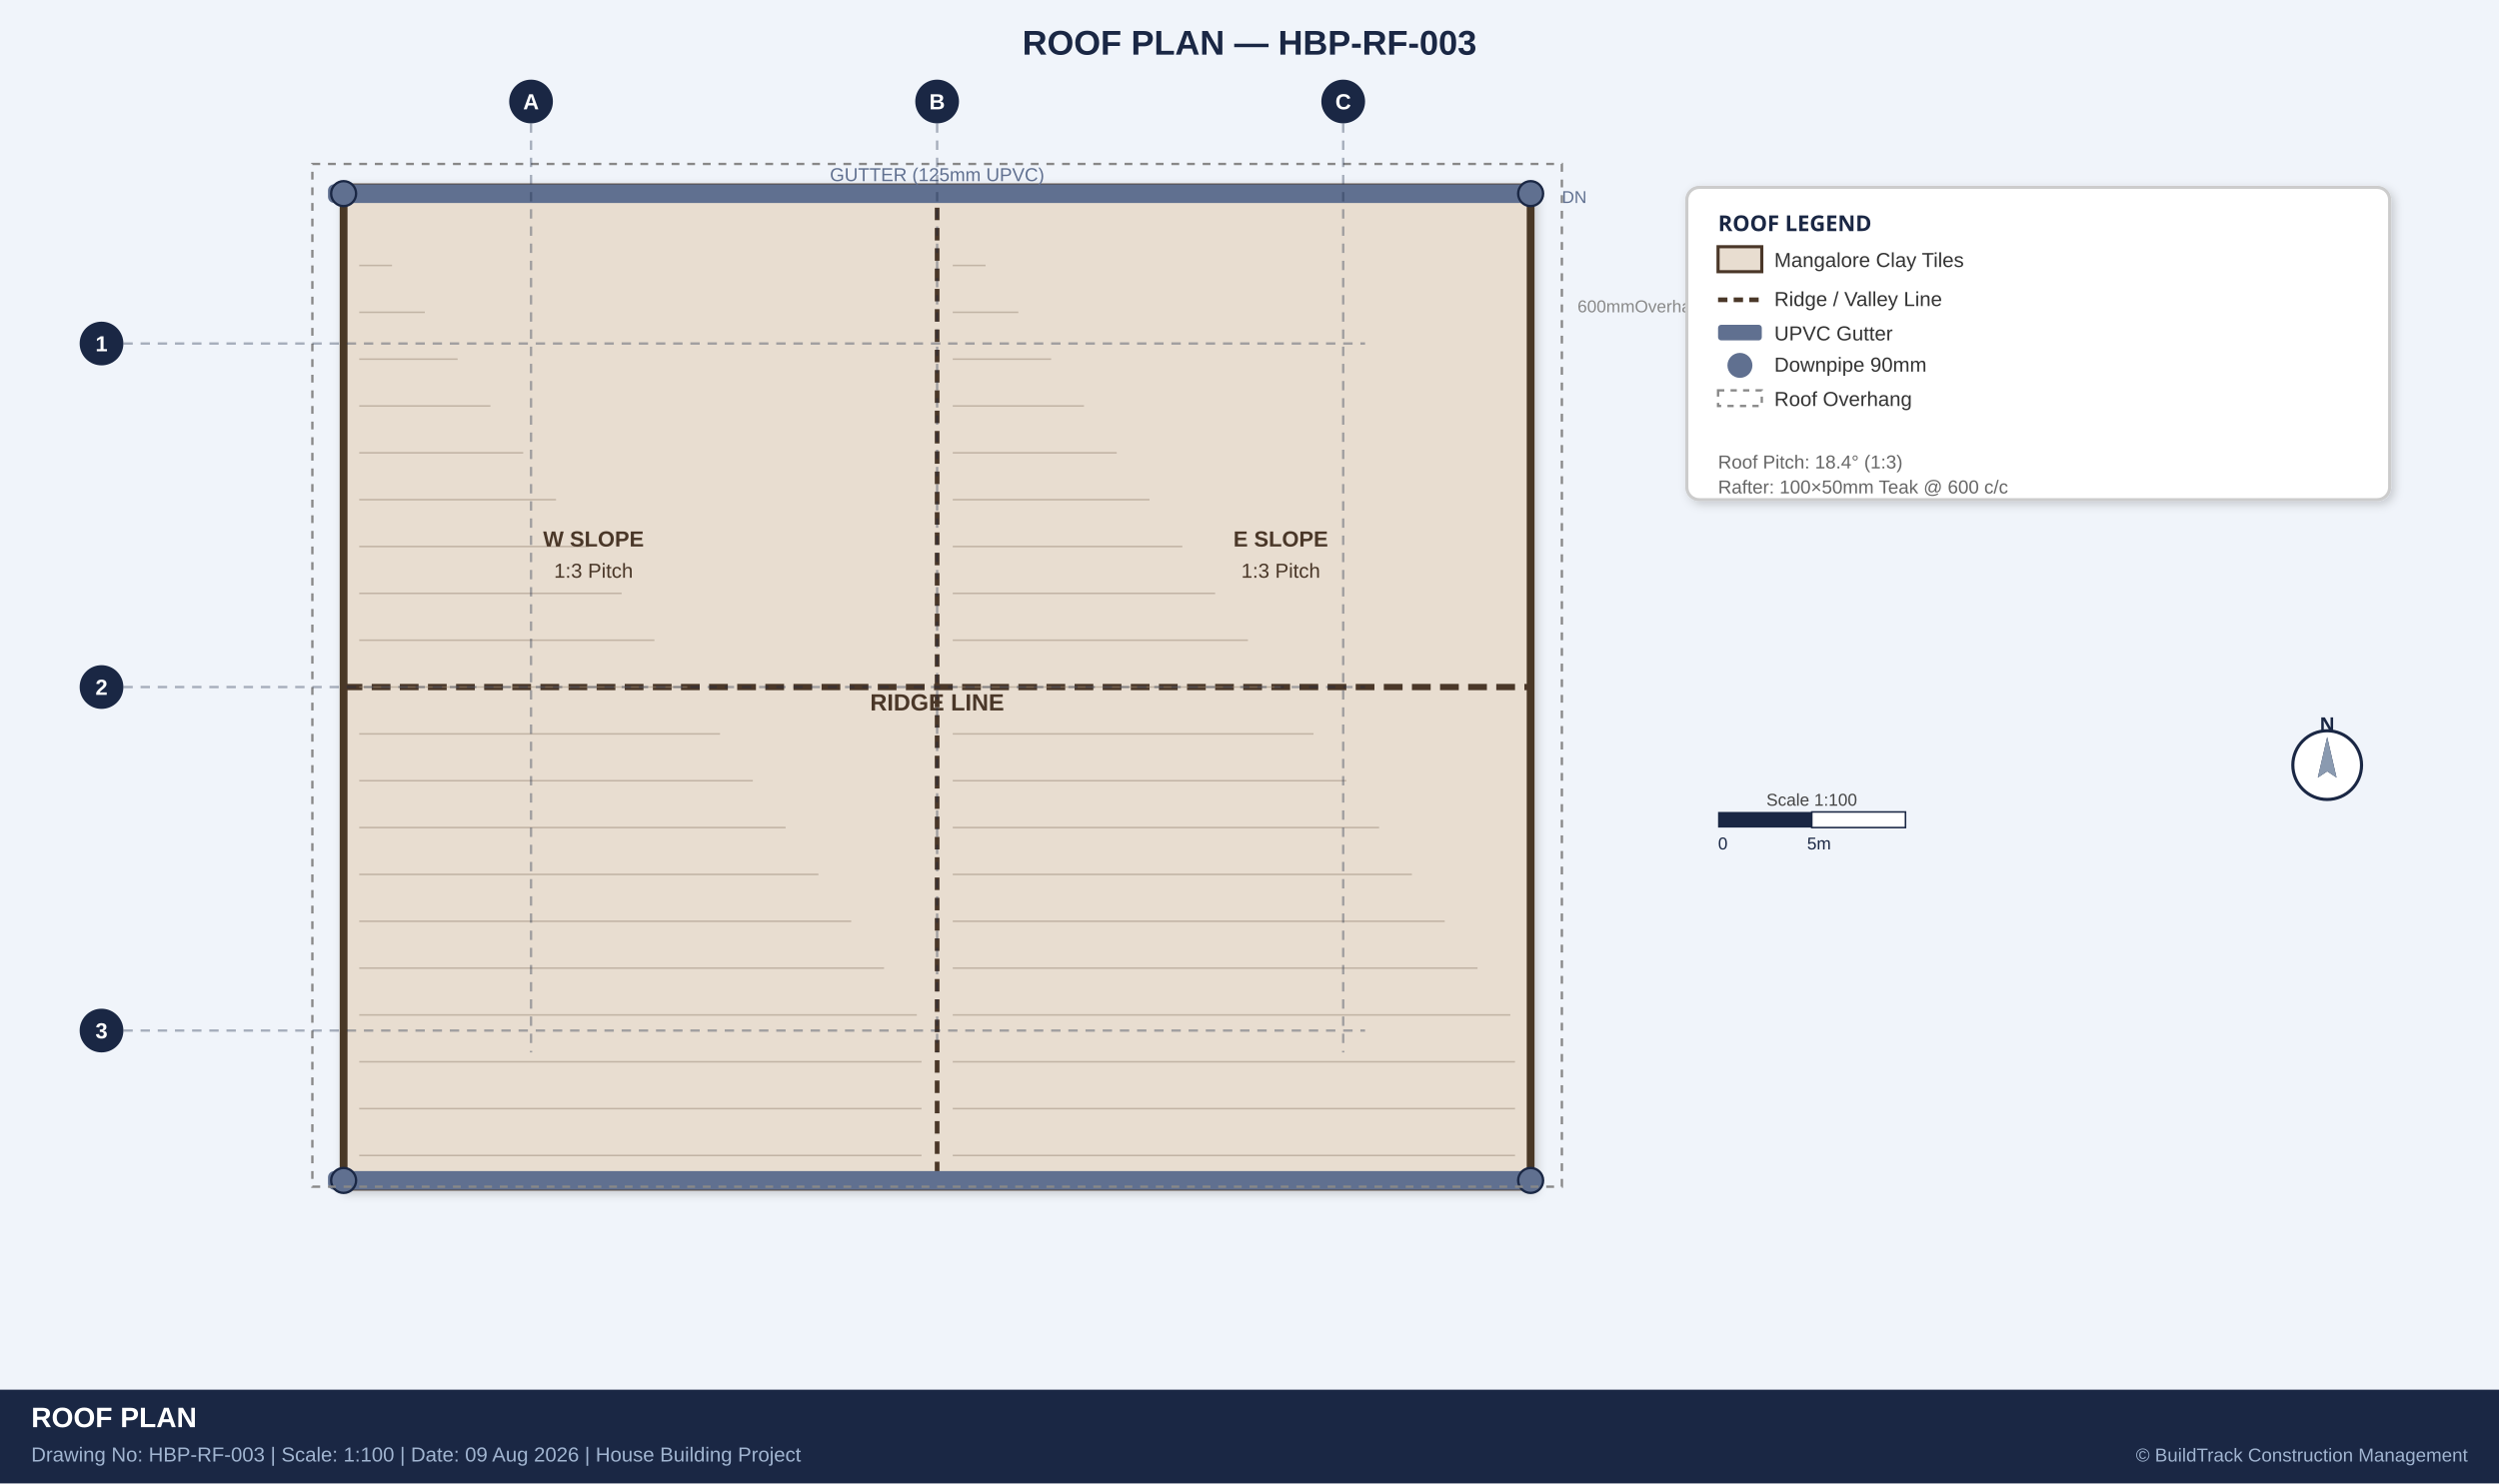
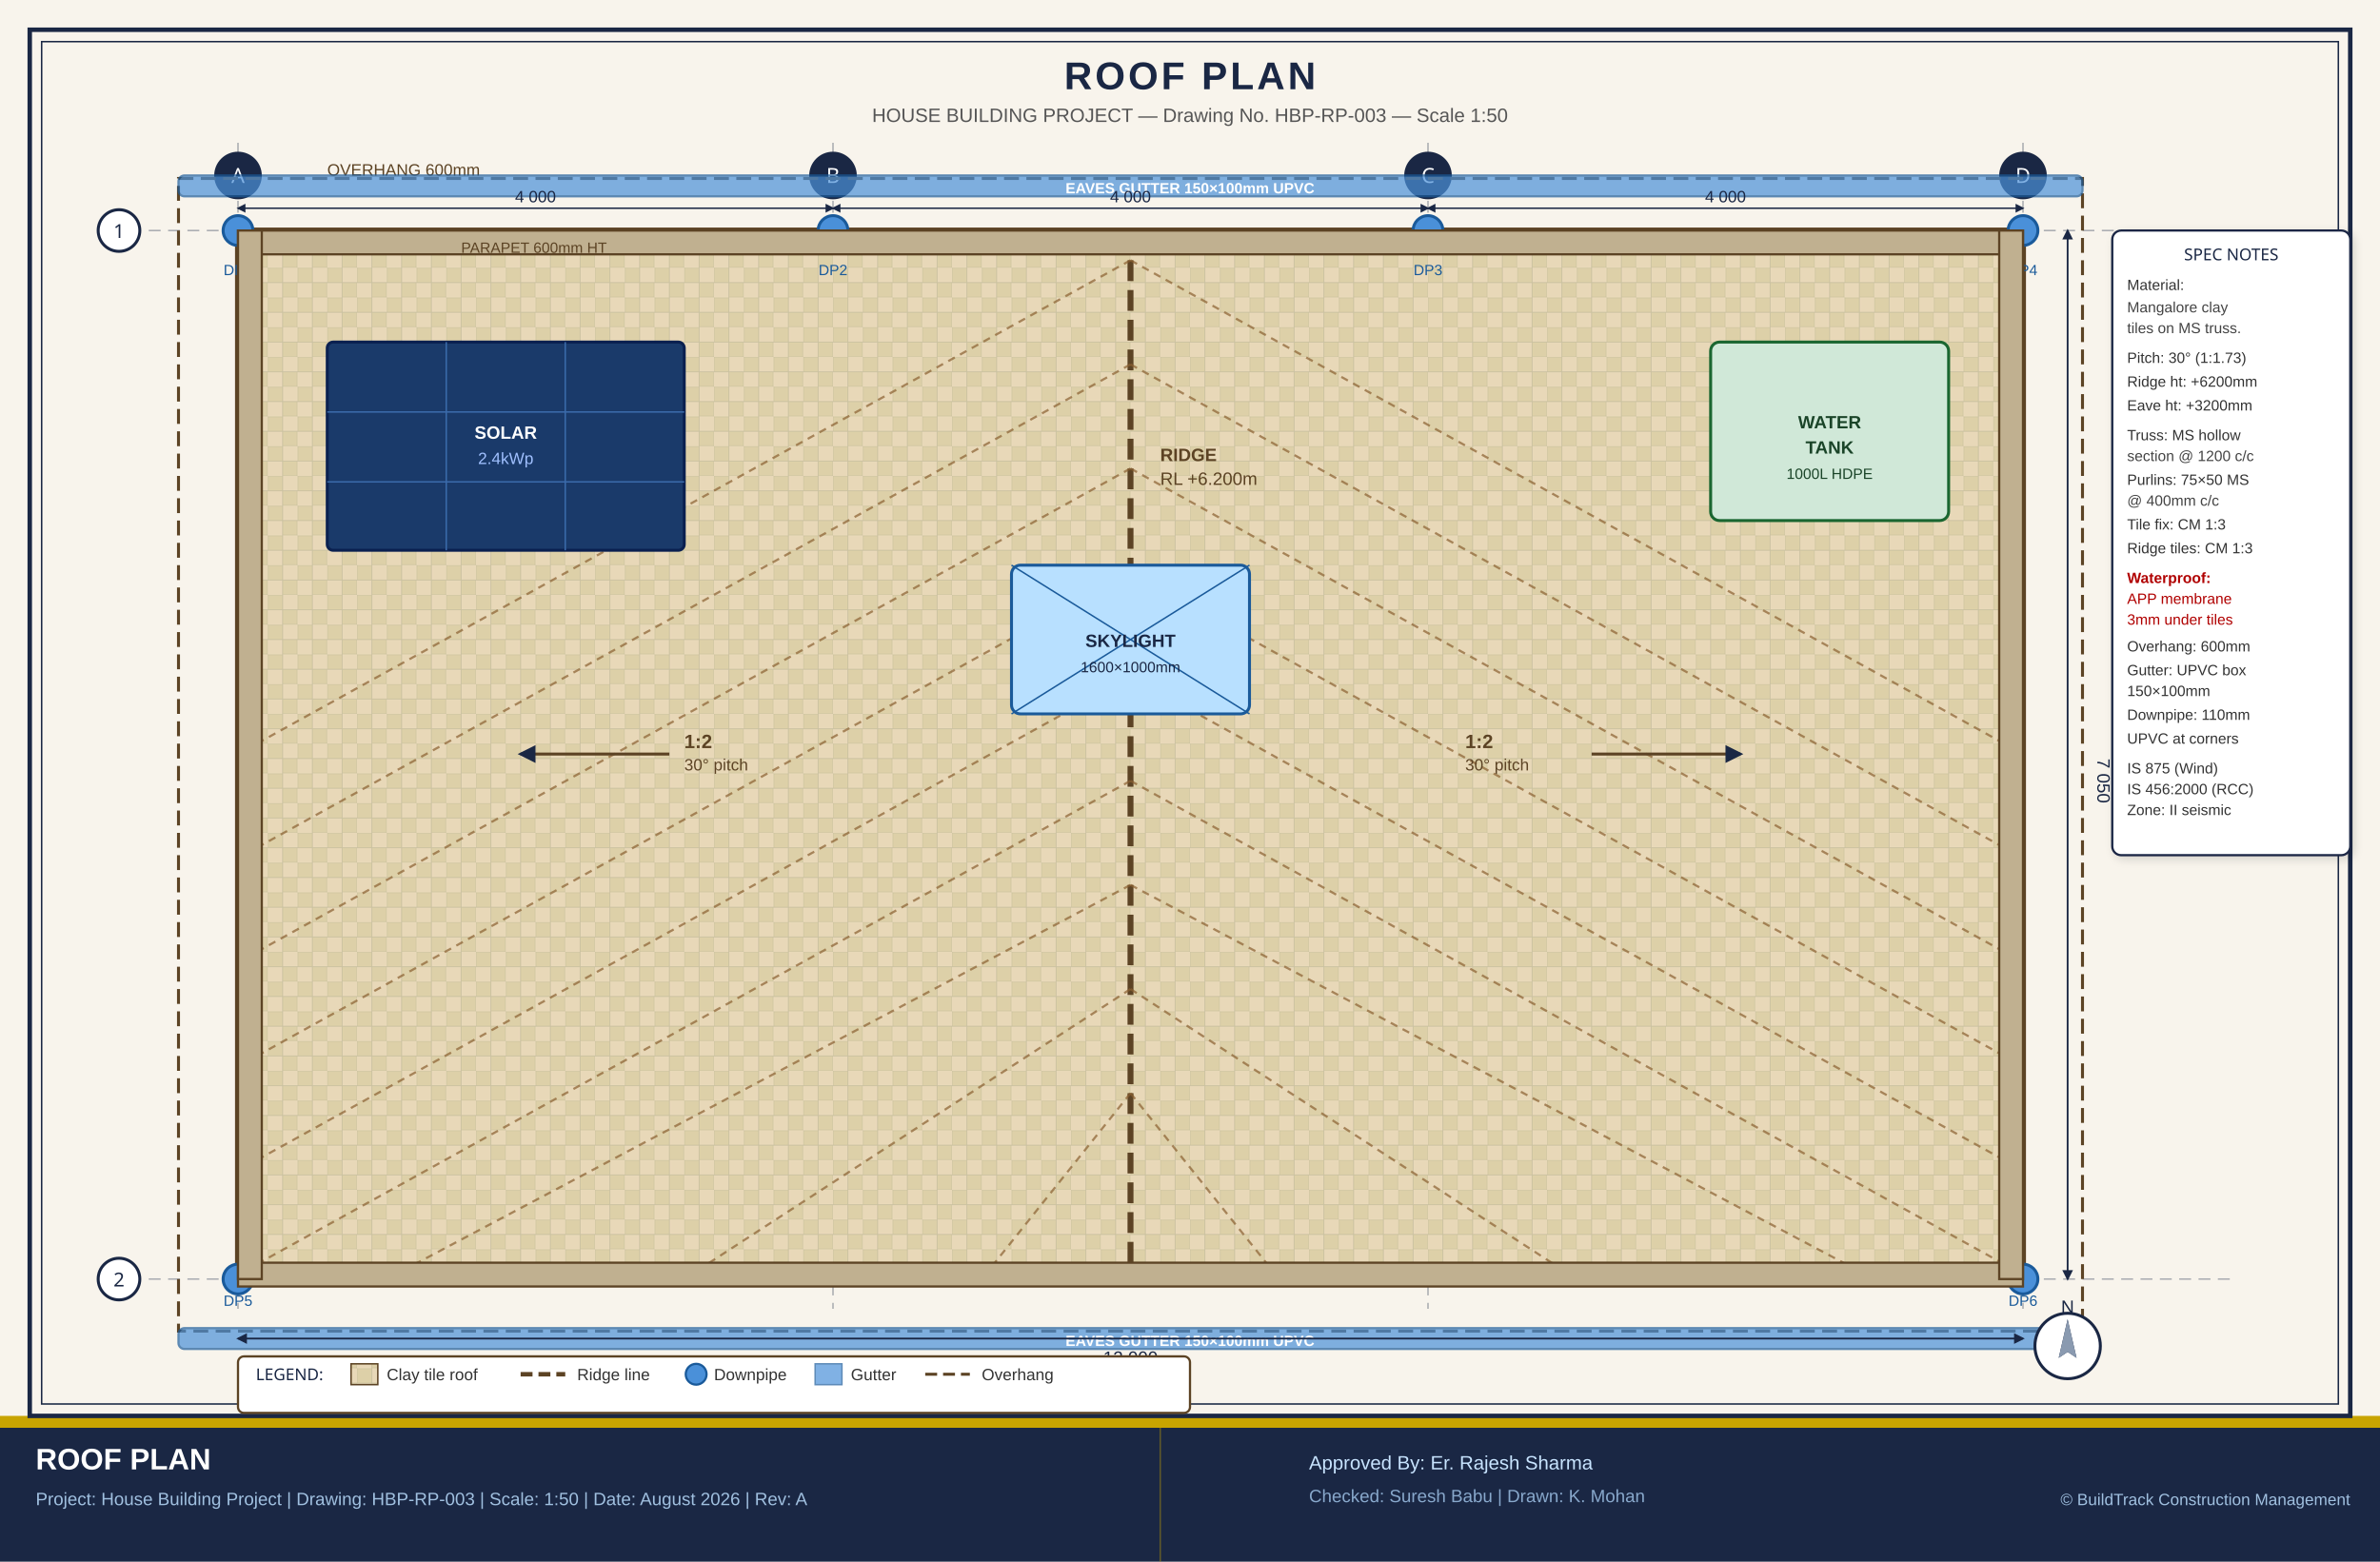
- <svg xmlns="http://www.w3.org/2000/svg" width="1600" height="950" viewBox="0 0 1600 950">
+ <svg xmlns="http://www.w3.org/2000/svg" width="1600" height="1050" viewBox="0 0 1600 1050">
  <defs>
-     <filter id="shadow" x="-10%" y="-10%" width="120%" height="120%">
-       <feDropShadow dx="2" dy="2" stdDeviation="3" flood-opacity="0.18" />
+     <pattern id="tile" width="20" height="20" patternUnits="userSpaceOnUse">
+       <rect width="20" height="20" fill="#e8d8b8" />
+       <rect x="0" y="0" width="10" height="10" fill="#ddd0a8" stroke="#c8c0a0" stroke-width="0.5" />
+       <rect x="10" y="10" width="10" height="10" fill="#ddd0a8" stroke="#c8c0a0" stroke-width="0.5" />
+     </pattern>
+     <filter id="ds" x="-5%" y="-5%" width="115%" height="115%">
+       <feDropShadow dx="2" dy="2" stdDeviation="3" flood-color="#00000025" />
    </filter>
-     <marker id="arrow" markerWidth="8" markerHeight="8" refX="6" refY="3" orient="auto">
-       <path d="M0,0 L0,6 L8,3 z" fill="#1a2744" />
+     <marker id="da" markerWidth="6" markerHeight="6" refX="5" refY="3" orient="auto">
+       <path d="M0,0 L6,3 L0,6 Z" fill="#1a2744" />
+     </marker>
+     <marker id="dar" markerWidth="6" markerHeight="6" refX="1" refY="3" orient="auto">
+       <path d="M6,0 L0,3 L6,6 Z" fill="#1a2744" />
    </marker>
  </defs>
-   <rect width="1600" height="950" fill="#f0f4fa" />
-   <text x="800" y="35" font-family="Arial Black,Arial" font-size="22" fill="#1a2744" text-anchor="middle" font-weight="bold">ROOF PLAN — HBP-RF-003</text>
-   <rect x="220" y="120" width="760" height="640" fill="#e8ddd0" stroke="#4a3728" stroke-width="5" filter="url(#shadow)" />
-   <line x1="220" y1="440" x2="980" y2="440" stroke="#4a3728" stroke-width="4" stroke-dasharray="12,6" />
-   <line x1="600" y1="120" x2="600" y2="760" stroke="#4a3728" stroke-width="3" stroke-dasharray="8,5" />
-   <line x1="230" y1="140" x2="230" y2="140" stroke="#9b8b7a" stroke-width="1" opacity="0.5" />
-   <line x1="230" y1="170" x2="251" y2="170" stroke="#9b8b7a" stroke-width="1" opacity="0.5" />
-   <line x1="230" y1="200" x2="272" y2="200" stroke="#9b8b7a" stroke-width="1" opacity="0.5" />
-   <line x1="230" y1="230" x2="293" y2="230" stroke="#9b8b7a" stroke-width="1" opacity="0.5" />
-   <line x1="230" y1="260" x2="314" y2="260" stroke="#9b8b7a" stroke-width="1" opacity="0.5" />
-   <line x1="230" y1="290" x2="335" y2="290" stroke="#9b8b7a" stroke-width="1" opacity="0.5" />
-   <line x1="230" y1="320" x2="356" y2="320" stroke="#9b8b7a" stroke-width="1" opacity="0.5" />
-   <line x1="230" y1="350" x2="377" y2="350" stroke="#9b8b7a" stroke-width="1" opacity="0.5" />
-   <line x1="230" y1="380" x2="398" y2="380" stroke="#9b8b7a" stroke-width="1" opacity="0.5" />
-   <line x1="230" y1="410" x2="419" y2="410" stroke="#9b8b7a" stroke-width="1" opacity="0.5" />
-   <line x1="230" y1="440" x2="440" y2="440" stroke="#9b8b7a" stroke-width="1" opacity="0.5" />
-   <line x1="230" y1="470" x2="461" y2="470" stroke="#9b8b7a" stroke-width="1" opacity="0.5" />
-   <line x1="230" y1="500" x2="482" y2="500" stroke="#9b8b7a" stroke-width="1" opacity="0.5" />
-   <line x1="230" y1="530" x2="503" y2="530" stroke="#9b8b7a" stroke-width="1" opacity="0.5" />
-   <line x1="230" y1="560" x2="524" y2="560" stroke="#9b8b7a" stroke-width="1" opacity="0.5" />
-   <line x1="230" y1="590" x2="545" y2="590" stroke="#9b8b7a" stroke-width="1" opacity="0.5" />
-   <line x1="230" y1="620" x2="566" y2="620" stroke="#9b8b7a" stroke-width="1" opacity="0.5" />
-   <line x1="230" y1="650" x2="587" y2="650" stroke="#9b8b7a" stroke-width="1" opacity="0.5" />
-   <line x1="230" y1="680" x2="590" y2="680" stroke="#9b8b7a" stroke-width="1" opacity="0.5" />
-   <line x1="230" y1="710" x2="590" y2="710" stroke="#9b8b7a" stroke-width="1" opacity="0.5" />
-   <line x1="230" y1="740" x2="590" y2="740" stroke="#9b8b7a" stroke-width="1" opacity="0.5" />
-   <line x1="610" y1="140" x2="610" y2="140" stroke="#9b8b7a" stroke-width="1" opacity="0.5" />
-   <line x1="610" y1="170" x2="631" y2="170" stroke="#9b8b7a" stroke-width="1" opacity="0.5" />
-   <line x1="610" y1="200" x2="652" y2="200" stroke="#9b8b7a" stroke-width="1" opacity="0.5" />
-   <line x1="610" y1="230" x2="673" y2="230" stroke="#9b8b7a" stroke-width="1" opacity="0.5" />
-   <line x1="610" y1="260" x2="694" y2="260" stroke="#9b8b7a" stroke-width="1" opacity="0.5" />
-   <line x1="610" y1="290" x2="715" y2="290" stroke="#9b8b7a" stroke-width="1" opacity="0.5" />
-   <line x1="610" y1="320" x2="736" y2="320" stroke="#9b8b7a" stroke-width="1" opacity="0.5" />
-   <line x1="610" y1="350" x2="757" y2="350" stroke="#9b8b7a" stroke-width="1" opacity="0.5" />
-   <line x1="610" y1="380" x2="778" y2="380" stroke="#9b8b7a" stroke-width="1" opacity="0.5" />
-   <line x1="610" y1="410" x2="799" y2="410" stroke="#9b8b7a" stroke-width="1" opacity="0.5" />
-   <line x1="610" y1="440" x2="820" y2="440" stroke="#9b8b7a" stroke-width="1" opacity="0.5" />
-   <line x1="610" y1="470" x2="841" y2="470" stroke="#9b8b7a" stroke-width="1" opacity="0.5" />
-   <line x1="610" y1="500" x2="862" y2="500" stroke="#9b8b7a" stroke-width="1" opacity="0.5" />
-   <line x1="610" y1="530" x2="883" y2="530" stroke="#9b8b7a" stroke-width="1" opacity="0.5" />
-   <line x1="610" y1="560" x2="904" y2="560" stroke="#9b8b7a" stroke-width="1" opacity="0.5" />
-   <line x1="610" y1="590" x2="925" y2="590" stroke="#9b8b7a" stroke-width="1" opacity="0.5" />
-   <line x1="610" y1="620" x2="946" y2="620" stroke="#9b8b7a" stroke-width="1" opacity="0.5" />
-   <line x1="610" y1="650" x2="967" y2="650" stroke="#9b8b7a" stroke-width="1" opacity="0.5" />
-   <line x1="610" y1="680" x2="970" y2="680" stroke="#9b8b7a" stroke-width="1" opacity="0.5" />
-   <line x1="610" y1="710" x2="970" y2="710" stroke="#9b8b7a" stroke-width="1" opacity="0.5" />
-   <line x1="610" y1="740" x2="970" y2="740" stroke="#9b8b7a" stroke-width="1" opacity="0.5" />
-   <text x="600" y="455" font-family="Arial,sans-serif" font-size="15" fill="#4a3728" text-anchor="middle" font-weight="bold">RIDGE LINE</text>
-   <text x="380" y="350" font-family="Arial" font-size="14" fill="#4a3728" text-anchor="middle" font-weight="bold">W SLOPE</text>
-   <text x="380" y="370" font-family="Arial" font-size="13" fill="#4a3728" text-anchor="middle">1:3 Pitch</text>
-   <text x="820" y="350" font-family="Arial" font-size="14" fill="#4a3728" text-anchor="middle" font-weight="bold">E SLOPE</text>
-   <text x="820" y="370" font-family="Arial" font-size="13" fill="#4a3728" text-anchor="middle">1:3 Pitch</text>
-   <rect x="210" y="118" width="770" height="12" fill="#607090" rx="4" />
-   <rect x="210" y="750" width="770" height="12" fill="#607090" rx="4" />
-   <text x="600" y="116" font-family="Arial" font-size="12" fill="#607090" text-anchor="middle">GUTTER (125mm UPVC)</text>
-   <circle cx="220" cy="124" r="8" fill="#607090" stroke="#1a2744" stroke-width="1.5" />
-   <circle cx="980" cy="124" r="8" fill="#607090" stroke="#1a2744" stroke-width="1.5" />
-   <circle cx="220" cy="756" r="8" fill="#607090" stroke="#1a2744" stroke-width="1.5" />
-   <circle cx="980" cy="756" r="8" fill="#607090" stroke="#1a2744" stroke-width="1.5" />
-   <text x="1000" y="130" font-family="Arial" font-size="11" fill="#607090">DN</text>
-   <rect x="200" y="105" width="800" height="655" fill="none" stroke="#888" stroke-width="1.5" stroke-dasharray="5,5" />
-   <text x="1010" y="200" font-family="Arial" font-size="11" fill="#888">600mm
- Overhang</text>
-   <circle cx="340" cy="65" r="14" fill="#1a2744" />
-   <text x="340" y="70" font-family="Arial Black,Arial" font-size="14" fill="white" text-anchor="middle" font-weight="bold">A</text>
-   <line x1="340" y1="79" x2="340" y2="674" stroke="#1a2744" stroke-width="1.5" stroke-dasharray="6,5" opacity="0.35" />
-   <circle cx="600" cy="65" r="14" fill="#1a2744" />
-   <text x="600" y="70" font-family="Arial Black,Arial" font-size="14" fill="white" text-anchor="middle" font-weight="bold">B</text>
-   <line x1="600" y1="79" x2="600" y2="674" stroke="#1a2744" stroke-width="1.5" stroke-dasharray="6,5" opacity="0.35" />
-   <circle cx="860" cy="65" r="14" fill="#1a2744" />
-   <text x="860" y="70" font-family="Arial Black,Arial" font-size="14" fill="white" text-anchor="middle" font-weight="bold">C</text>
-   <line x1="860" y1="79" x2="860" y2="674" stroke="#1a2744" stroke-width="1.5" stroke-dasharray="6,5" opacity="0.35" />
-   <circle cx="65" cy="220" r="14" fill="#1a2744" />
-   <text x="65" y="225" font-family="Arial Black,Arial" font-size="14" fill="white" text-anchor="middle" font-weight="bold">1</text>
-   <line x1="79" y1="220" x2="874" y2="220" stroke="#1a2744" stroke-width="1.5" stroke-dasharray="6,5" opacity="0.35" />
-   <circle cx="65" cy="440" r="14" fill="#1a2744" />
-   <text x="65" y="445" font-family="Arial Black,Arial" font-size="14" fill="white" text-anchor="middle" font-weight="bold">2</text>
-   <line x1="79" y1="440" x2="874" y2="440" stroke="#1a2744" stroke-width="1.5" stroke-dasharray="6,5" opacity="0.35" />
-   <circle cx="65" cy="660" r="14" fill="#1a2744" />
-   <text x="65" y="665" font-family="Arial Black,Arial" font-size="14" fill="white" text-anchor="middle" font-weight="bold">3</text>
-   <line x1="79" y1="660" x2="874" y2="660" stroke="#1a2744" stroke-width="1.5" stroke-dasharray="6,5" opacity="0.35" />
-   <rect x="1080" y="120" width="450" height="200" rx="8" fill="white" stroke="#ccc" stroke-width="2" filter="url(#shadow)" />
-   <text x="1100" y="148" font-family="Arial Black" font-size="14" fill="#1a2744" font-weight="bold">ROOF LEGEND</text>
-   <rect x="1100" y="158" width="28" height="16" fill="#e8ddd0" stroke="#4a3728" stroke-width="2" />
-   <text x="1136" y="171" font-family="Arial" font-size="13" fill="#333">Mangalore Clay Tiles</text>
-   <line x1="1100" y1="192" x2="1128" y2="192" stroke="#4a3728" stroke-width="3" stroke-dasharray="6,4" />
-   <text x="1136" y="196" font-family="Arial" font-size="13" fill="#333">Ridge / Valley Line</text>
-   <rect x="1100" y="208" width="28" height="10" fill="#607090" rx="2" />
-   <text x="1136" y="218" font-family="Arial" font-size="13" fill="#333">UPVC Gutter</text>
-   <circle cx="1114" cy="234" r="8" fill="#607090" />
-   <text x="1136" y="238" font-family="Arial" font-size="13" fill="#333">Downpipe 90mm</text>
-   <rect x="1100" y="250" width="28" height="10" fill="none" stroke="#888" stroke-width="1.5" stroke-dasharray="4,4" />
-   <text x="1136" y="260" font-family="Arial" font-size="13" fill="#333">Roof Overhang</text>
-   <text x="1100" y="300" font-family="Arial" font-size="12" fill="#666">Roof Pitch: 18.4° (1:3)</text>
-   <text x="1100" y="316" font-family="Arial" font-size="12" fill="#666">Rafter: 100×50mm Teak @ 600 c/c</text>
-   <g transform="translate(1490,490)">
+   <rect width="1600" height="1050" fill="#f8f4ec" />
+   <rect x="0" y="960" width="1600" height="90" fill="#1a2744" />
+   <rect x="0" y="952" width="1600" height="8" fill="#c8a400" />
+   <rect x="20" y="20" width="1560" height="932" fill="none" stroke="#1a2744" stroke-width="3" />
+   <rect x="28" y="28" width="1544" height="916" fill="none" stroke="#1a2744" stroke-width="1" />
+   <text x="800" y="60" font-family="Arial Black,Arial" font-size="26" font-weight="bold" fill="#1a2744" text-anchor="middle" letter-spacing="2">ROOF PLAN</text>
+   <text x="800" y="82" font-family="Arial" font-size="13" fill="#555" text-anchor="middle">HOUSE BUILDING PROJECT — Drawing No. HBP-RP-003 — Scale 1:50</text>
+   <line x1="160" y1="96" x2="160" y2="880" stroke="#1a2744" stroke-width="1" stroke-dasharray="8,5" opacity="0.35" />
+   <line x1="560" y1="96" x2="560" y2="880" stroke="#1a2744" stroke-width="1" stroke-dasharray="8,5" opacity="0.35" />
+   <line x1="960" y1="96" x2="960" y2="880" stroke="#1a2744" stroke-width="1" stroke-dasharray="8,5" opacity="0.35" />
+   <line x1="1360" y1="96" x2="1360" y2="880" stroke="#1a2744" stroke-width="1" stroke-dasharray="8,5" opacity="0.35" />
+   <line x1="100" y1="155" x2="1500" y2="155" stroke="#1a2744" stroke-width="1" stroke-dasharray="8,5" opacity="0.35" />
+   <line x1="100" y1="860" x2="1500" y2="860" stroke="#1a2744" stroke-width="1" stroke-dasharray="8,5" opacity="0.35" />
+   <circle cx="160" cy="118" r="16" fill="#1a2744" />
+   <text x="160" y="123" font-family="Arial Black" font-size="14" fill="white" text-anchor="middle">A</text>
+   <circle cx="560" cy="118" r="16" fill="#1a2744" />
+   <text x="560" y="123" font-family="Arial Black" font-size="14" fill="white" text-anchor="middle">B</text>
+   <circle cx="960" cy="118" r="16" fill="#1a2744" />
+   <text x="960" y="123" font-family="Arial Black" font-size="14" fill="white" text-anchor="middle">C</text>
+   <circle cx="1360" cy="118" r="16" fill="#1a2744" />
+   <text x="1360" y="123" font-family="Arial Black" font-size="14" fill="white" text-anchor="middle">D</text>
+   <circle cx="80" cy="155" r="14" fill="white" stroke="#1a2744" stroke-width="2" />
+   <text x="80" y="160" font-family="Arial Black" font-size="13" fill="#1a2744" text-anchor="middle">1</text>
+   <circle cx="80" cy="860" r="14" fill="white" stroke="#1a2744" stroke-width="2" />
+   <text x="80" y="865" font-family="Arial Black" font-size="13" fill="#1a2744" text-anchor="middle">2</text>
+   <rect x="160" y="155" width="1200" height="705" fill="url(#tile)" stroke="#5c4324" stroke-width="4" />
+   <line x1="760" y1="155" x2="760" y2="860" stroke="#5c4324" stroke-width="4" stroke-dasharray="14,6" />
+   <text x="780" y="310" font-family="Arial" font-size="12" fill="#5c4324" font-weight="bold">RIDGE</text>
+   <text x="780" y="326" font-family="Arial" font-size="12" fill="#5c4324">RL +6.200m</text>
+   <line x1="760" y1="175" x2="160" y2="507" stroke="#8a6030" stroke-width="1.5" stroke-dasharray="5,4" opacity="0.7" />
+   <line x1="760" y1="245" x2="160" y2="577" stroke="#8a6030" stroke-width="1.5" stroke-dasharray="5,4" opacity="0.7" />
+   <line x1="760" y1="315" x2="160" y2="647" stroke="#8a6030" stroke-width="1.5" stroke-dasharray="5,4" opacity="0.7" />
+   <line x1="760" y1="385" x2="160" y2="717" stroke="#8a6030" stroke-width="1.5" stroke-dasharray="5,4" opacity="0.7" />
+   <line x1="760" y1="455" x2="160" y2="787" stroke="#8a6030" stroke-width="1.5" stroke-dasharray="5,4" opacity="0.7" />
+   <line x1="760" y1="525" x2="160" y2="857" stroke="#8a6030" stroke-width="1.5" stroke-dasharray="5,4" opacity="0.7" />
+   <line x1="760" y1="595" x2="260" y2="860" stroke="#8a6030" stroke-width="1.5" stroke-dasharray="5,4" opacity="0.7" />
+   <line x1="760" y1="665" x2="460" y2="860" stroke="#8a6030" stroke-width="1.5" stroke-dasharray="5,4" opacity="0.7" />
+   <line x1="760" y1="735" x2="660" y2="860" stroke="#8a6030" stroke-width="1.5" stroke-dasharray="5,4" opacity="0.7" />
+   <line x1="760" y1="175" x2="1360" y2="507" stroke="#8a6030" stroke-width="1.5" stroke-dasharray="5,4" opacity="0.7" />
+   <line x1="760" y1="245" x2="1360" y2="577" stroke="#8a6030" stroke-width="1.5" stroke-dasharray="5,4" opacity="0.7" />
+   <line x1="760" y1="315" x2="1360" y2="647" stroke="#8a6030" stroke-width="1.5" stroke-dasharray="5,4" opacity="0.7" />
+   <line x1="760" y1="385" x2="1360" y2="717" stroke="#8a6030" stroke-width="1.5" stroke-dasharray="5,4" opacity="0.7" />
+   <line x1="760" y1="455" x2="1360" y2="787" stroke="#8a6030" stroke-width="1.5" stroke-dasharray="5,4" opacity="0.7" />
+   <line x1="760" y1="525" x2="1360" y2="857" stroke="#8a6030" stroke-width="1.5" stroke-dasharray="5,4" opacity="0.7" />
+   <line x1="760" y1="595" x2="1260" y2="860" stroke="#8a6030" stroke-width="1.5" stroke-dasharray="5,4" opacity="0.7" />
+   <line x1="760" y1="665" x2="1060" y2="860" stroke="#8a6030" stroke-width="1.5" stroke-dasharray="5,4" opacity="0.7" />
+   <line x1="760" y1="735" x2="860" y2="860" stroke="#8a6030" stroke-width="1.5" stroke-dasharray="5,4" opacity="0.7" />
+   <rect x="120" y="120" width="1280" height="775" fill="none" stroke="#5c4324" stroke-width="2" stroke-dasharray="10,5" />
+   <text x="220" y="118" font-family="Arial" font-size="11" fill="#5c4324">OVERHANG 600mm</text>
+   <rect x="120" y="118" width="1280" height="14" rx="4" fill="#4a90d9" stroke="#1a5a9a" stroke-width="1.5" opacity="0.7" />
+   <text x="800" y="130" font-family="Arial" font-size="10" fill="white" text-anchor="middle" font-weight="bold">EAVES GUTTER 150×100mm UPVC</text>
+   <rect x="120" y="893" width="1280" height="14" rx="4" fill="#4a90d9" stroke="#1a5a9a" stroke-width="1.5" opacity="0.7" />
+   <text x="800" y="905" font-family="Arial" font-size="10" fill="white" text-anchor="middle" font-weight="bold">EAVES GUTTER 150×100mm UPVC</text>
+   <circle cx="160" cy="155" r="10" fill="#4a90d9" stroke="#1a5a9a" stroke-width="2" />
+   <text x="160" y="185" font-family="Arial" font-size="10" fill="#1a5a9a" text-anchor="middle">DP1</text>
+   <circle cx="560" cy="155" r="10" fill="#4a90d9" stroke="#1a5a9a" stroke-width="2" />
+   <text x="560" y="185" font-family="Arial" font-size="10" fill="#1a5a9a" text-anchor="middle">DP2</text>
+   <circle cx="960" cy="155" r="10" fill="#4a90d9" stroke="#1a5a9a" stroke-width="2" />
+   <text x="960" y="185" font-family="Arial" font-size="10" fill="#1a5a9a" text-anchor="middle">DP3</text>
+   <circle cx="1360" cy="155" r="10" fill="#4a90d9" stroke="#1a5a9a" stroke-width="2" />
+   <text x="1360" y="185" font-family="Arial" font-size="10" fill="#1a5a9a" text-anchor="middle">DP4</text>
+   <circle cx="160" cy="860" r="10" fill="#4a90d9" stroke="#1a5a9a" stroke-width="2" />
+   <text x="160" y="878" font-family="Arial" font-size="10" fill="#1a5a9a" text-anchor="middle">DP5</text>
+   <circle cx="1360" cy="860" r="10" fill="#4a90d9" stroke="#1a5a9a" stroke-width="2" />
+   <text x="1360" y="878" font-family="Arial" font-size="10" fill="#1a5a9a" text-anchor="middle">DP6</text>
+   <path d="M 450,507 L 350,507" stroke="#5c4324" stroke-width="2" marker-end="url(#da)" />
+   <text x="460" y="503" font-family="Arial" font-size="13" fill="#5c4324" font-weight="bold">1:2</text>
+   <text x="460" y="518" font-family="Arial" font-size="11" fill="#5c4324">30° pitch</text>
+   <path d="M 1070,507 L 1170,507" stroke="#5c4324" stroke-width="2" marker-end="url(#da)" />
+   <text x="985" y="503" font-family="Arial" font-size="13" fill="#5c4324" font-weight="bold">1:2</text>
+   <text x="985" y="518" font-family="Arial" font-size="11" fill="#5c4324">30° pitch</text>
+   <rect x="680" y="380" width="160" height="100" rx="6" fill="#b8e0ff" stroke="#1a5a9a" stroke-width="2" />
+   <line x1="680" y1="380" x2="840" y2="480" stroke="#1a5a9a" stroke-width="1" />
+   <line x1="840" y1="380" x2="680" y2="480" stroke="#1a5a9a" stroke-width="1" />
+   <text x="760" y="435" font-family="Arial" font-size="12" fill="#1a2744" text-anchor="middle" font-weight="bold">SKYLIGHT</text>
+   <text x="760" y="452" font-family="Arial" font-size="10" fill="#1a2744" text-anchor="middle">1600×1000mm</text>
+   <rect x="160" y="155" width="1200" height="16" fill="#c0b090" stroke="#5c4324" stroke-width="1.5" />
+   <rect x="160" y="849" width="1200" height="16" fill="#c0b090" stroke="#5c4324" stroke-width="1.5" />
+   <rect x="160" y="155" width="16" height="705" fill="#c0b090" stroke="#5c4324" stroke-width="1.5" />
+   <rect x="1344" y="155" width="16" height="705" fill="#c0b090" stroke="#5c4324" stroke-width="1.5" />
+   <text x="310" y="170" font-family="Arial" font-size="10" fill="#5c4324">PARAPET 600mm HT</text>
+   <rect x="1150" y="230" width="160" height="120" rx="6" fill="#d0e8d8" stroke="#1a6630" stroke-width="2" />
+   <text x="1230" y="288" font-family="Arial" font-size="12" fill="#1a4428" text-anchor="middle" font-weight="bold">WATER</text>
+   <text x="1230" y="305" font-family="Arial" font-size="12" fill="#1a4428" text-anchor="middle" font-weight="bold">TANK</text>
+   <text x="1230" y="322" font-family="Arial" font-size="10" fill="#1a4428" text-anchor="middle">1000L HDPE</text>
+   <rect x="220" y="230" width="240" height="140" rx="4" fill="#1a3a6a" stroke="#0a2050" stroke-width="2" />
+   <line x1="220" y1="277" x2="460" y2="277" stroke="#3a6aaa" stroke-width="1" />
+   <line x1="220" y1="324" x2="460" y2="324" stroke="#3a6aaa" stroke-width="1" />
+   <line x1="300" y1="230" x2="300" y2="370" stroke="#3a6aaa" stroke-width="1" />
+   <line x1="380" y1="230" x2="380" y2="370" stroke="#3a6aaa" stroke-width="1" />
+   <text x="340" y="295" font-family="Arial" font-size="12" fill="white" text-anchor="middle" font-weight="bold">SOLAR</text>
+   <text x="340" y="312" font-family="Arial" font-size="11" fill="#a0c0ff" text-anchor="middle">2.4kWp</text>
+   <line x1="160" y1="900" x2="1360" y2="900" stroke="#1a2744" stroke-width="1.2" marker-start="url(#dar)" marker-end="url(#da)" />
+   <text x="760" y="917" font-family="Arial" font-size="12" fill="#1a2744" text-anchor="middle">12 000</text>
+   <line x1="1390" y1="155" x2="1390" y2="860" stroke="#1a2744" stroke-width="1.2" marker-start="url(#dar)" marker-end="url(#da)" />
+   <text x="1410" y="510" font-family="Arial" font-size="12" fill="#1a2744" transform="rotate(90,1410,510)">7 050</text>
+   <line x1="160" y1="140" x2="560" y2="140" stroke="#1a2744" stroke-width="1" marker-start="url(#dar)" marker-end="url(#da)" />
+   <text x="360" y="136" font-family="Arial" font-size="11" fill="#1a2744" text-anchor="middle">4 000</text>
+   <line x1="560" y1="140" x2="960" y2="140" stroke="#1a2744" stroke-width="1" marker-start="url(#dar)" marker-end="url(#da)" />
+   <text x="760" y="136" font-family="Arial" font-size="11" fill="#1a2744" text-anchor="middle">4 000</text>
+   <line x1="960" y1="140" x2="1360" y2="140" stroke="#1a2744" stroke-width="1" marker-start="url(#dar)" marker-end="url(#da)" />
+   <text x="1160" y="136" font-family="Arial" font-size="11" fill="#1a2744" text-anchor="middle">4 000</text>
+   <rect x="1420" y="155" width="160" height="420" rx="6" fill="white" stroke="#1a2744" stroke-width="1.5" filter="url(#ds)" />
+   <text x="1500" y="175" font-family="Arial Black" font-size="11" fill="#1a2744" text-anchor="middle">SPEC NOTES</text>
+   <text x="1430" y="195" font-family="Arial" font-size="10" fill="#333">Material:</text>
+   <text x="1430" y="210" font-family="Arial" font-size="10" fill="#444">  Mangalore clay</text>
+   <text x="1430" y="224" font-family="Arial" font-size="10" fill="#444">  tiles on MS truss.</text>
+   <text x="1430" y="244" font-family="Arial" font-size="10" fill="#333">Pitch: 30° (1:1.73)</text>
+   <text x="1430" y="260" font-family="Arial" font-size="10" fill="#333">Ridge ht: +6200mm</text>
+   <text x="1430" y="276" font-family="Arial" font-size="10" fill="#333">Eave ht: +3200mm</text>
+   <text x="1430" y="296" font-family="Arial" font-size="10" fill="#333">Truss: MS hollow</text>
+   <text x="1430" y="310" font-family="Arial" font-size="10" fill="#444">  section @ 1200 c/c</text>
+   <text x="1430" y="326" font-family="Arial" font-size="10" fill="#333">Purlins: 75×50 MS</text>
+   <text x="1430" y="340" font-family="Arial" font-size="10" fill="#444">  @ 400mm c/c</text>
+   <text x="1430" y="356" font-family="Arial" font-size="10" fill="#333">Tile fix: CM 1:3</text>
+   <text x="1430" y="372" font-family="Arial" font-size="10" fill="#333">Ridge tiles: CM 1:3</text>
+   <text x="1430" y="392" font-family="Arial" font-size="10" fill="#b00000" font-weight="bold">Waterproof:</text>
+   <text x="1430" y="406" font-family="Arial" font-size="10" fill="#b00000">  APP membrane</text>
+   <text x="1430" y="420" font-family="Arial" font-size="10" fill="#b00000">  3mm under tiles</text>
+   <text x="1430" y="438" font-family="Arial" font-size="10" fill="#333">Overhang: 600mm</text>
+   <text x="1430" y="454" font-family="Arial" font-size="10" fill="#333">Gutter: UPVC box</text>
+   <text x="1430" y="468" font-family="Arial" font-size="10" fill="#333">  150×100mm</text>
+   <text x="1430" y="484" font-family="Arial" font-size="10" fill="#333">Downpipe: 110mm</text>
+   <text x="1430" y="500" font-family="Arial" font-size="10" fill="#333">  UPVC at corners</text>
+   <text x="1430" y="520" font-family="Arial" font-size="10" fill="#333">IS 875 (Wind)</text>
+   <text x="1430" y="534" font-family="Arial" font-size="10" fill="#333">IS 456:2000 (RCC)</text>
+   <text x="1430" y="548" font-family="Arial" font-size="10" fill="#333">Zone: II seismic</text>
+   <rect x="160" y="912" width="640" height="38" rx="4" fill="white" stroke="#5c4324" stroke-width="1.5" />
+   <text x="172" y="928" font-family="Arial Black" font-size="11" fill="#1a2744">LEGEND:</text>
+   <rect x="236" y="917" width="18" height="14" fill="url(#tile)" stroke="#5c4324" stroke-width="1" />
+   <text x="260" y="928" font-family="Arial" font-size="11" fill="#333">Clay tile roof</text>
+   <line x1="350" y1="924" x2="380" y2="924" stroke="#5c4324" stroke-width="3" stroke-dasharray="8,4" />
+   <text x="388" y="928" font-family="Arial" font-size="11" fill="#333">Ridge line</text>
+   <circle cx="468" cy="924" r="7" fill="#4a90d9" stroke="#1a5a9a" stroke-width="1.5" />
+   <text x="480" y="928" font-family="Arial" font-size="11" fill="#333">Downpipe</text>
+   <rect x="548" y="917" width="18" height="14" fill="#4a90d9" stroke="#1a5a9a" stroke-width="1" opacity="0.7" />
+   <text x="572" y="928" font-family="Arial" font-size="11" fill="#333">Gutter</text>
+   <line x1="622" y1="924" x2="652" y2="924" stroke="#5c4324" stroke-width="2" stroke-dasharray="8,4" />
+   <text x="660" y="928" font-family="Arial" font-size="11" fill="#333">Overhang</text>
+   <g transform="translate(1390,905)">
    <circle cx="0" cy="0" r="22" fill="white" stroke="#1a2744" stroke-width="2" />
    <polygon points="0,-18 6,8 0,4 -6,8" fill="#1a2744" />
    <polygon points="0,-18 -6,8 0,4 6,8" fill="#8a9ab0" />
-     <text x="0" y="-22" font-family="Arial Black" font-size="12" fill="#1a2744" text-anchor="middle" font-weight="bold">N</text>
+     <text x="0" y="-22" font-family="Arial Black" font-size="12" fill="#1a2744" text-anchor="middle">N</text>
  </g>
-   <g transform="translate(1100,520)">
-     <rect x="0" y="0" width="60" height="10" fill="#1a2744" />
-     <rect x="60" y="0" width="60" height="10" fill="white" stroke="#1a2744" stroke-width="1" />
-     <text x="0" y="24" font-family="Arial,sans-serif" font-size="11" fill="#1a2744">0</text>
-     <text x="57" y="24" font-family="Arial,sans-serif" font-size="11" fill="#1a2744">5m</text>
-     <text x="60" y="-4" font-family="Arial,sans-serif" font-size="11" fill="#444" text-anchor="middle">Scale 1:100</text>
-   </g>
-   <rect x="0" y="890" width="1600" height="60" fill="#1a2744" rx="0" />
-   <text x="20" y="914" font-family="Arial Black,Arial,sans-serif" font-size="18" fill="#ffffff" font-weight="bold">ROOF PLAN</text>
-   <text x="20" y="936" font-family="Arial,sans-serif" font-size="13" fill="#a0b4d0">Drawing No: HBP-RF-003   |   Scale: 1:100   |   Date: 09 Aug 2026   |   House Building Project</text>
-   <text x="1580" y="936" font-family="Arial,sans-serif" font-size="12" fill="#a0b4d0" text-anchor="end">© BuildTrack Construction Management</text>
+   <text x="24" y="988" font-family="Arial Black,Arial" font-size="20" font-weight="bold" fill="white">ROOF PLAN</text>
+   <text x="24" y="1012" font-family="Arial" font-size="12" fill="#a0c0e0">Project: House Building Project  |  Drawing: HBP-RP-003  |  Scale: 1:50  |  Date: August 2026  |  Rev: A</text>
+   <text x="1580" y="1012" font-family="Arial" font-size="11" fill="#a0c0e0" text-anchor="end">© BuildTrack Construction Management</text>
+   <line x1="780" y1="960" x2="780" y2="1050" stroke="#c8a400" stroke-width="1" opacity="0.4" />
+   <text x="880" y="988" font-family="Arial" font-size="13" fill="#c8e4ff">Approved By: Er. Rajesh Sharma</text>
+   <text x="880" y="1010" font-family="Arial" font-size="12" fill="#88a8cc">Checked: Suresh Babu  |  Drawn: K. Mohan</text>
</svg>
